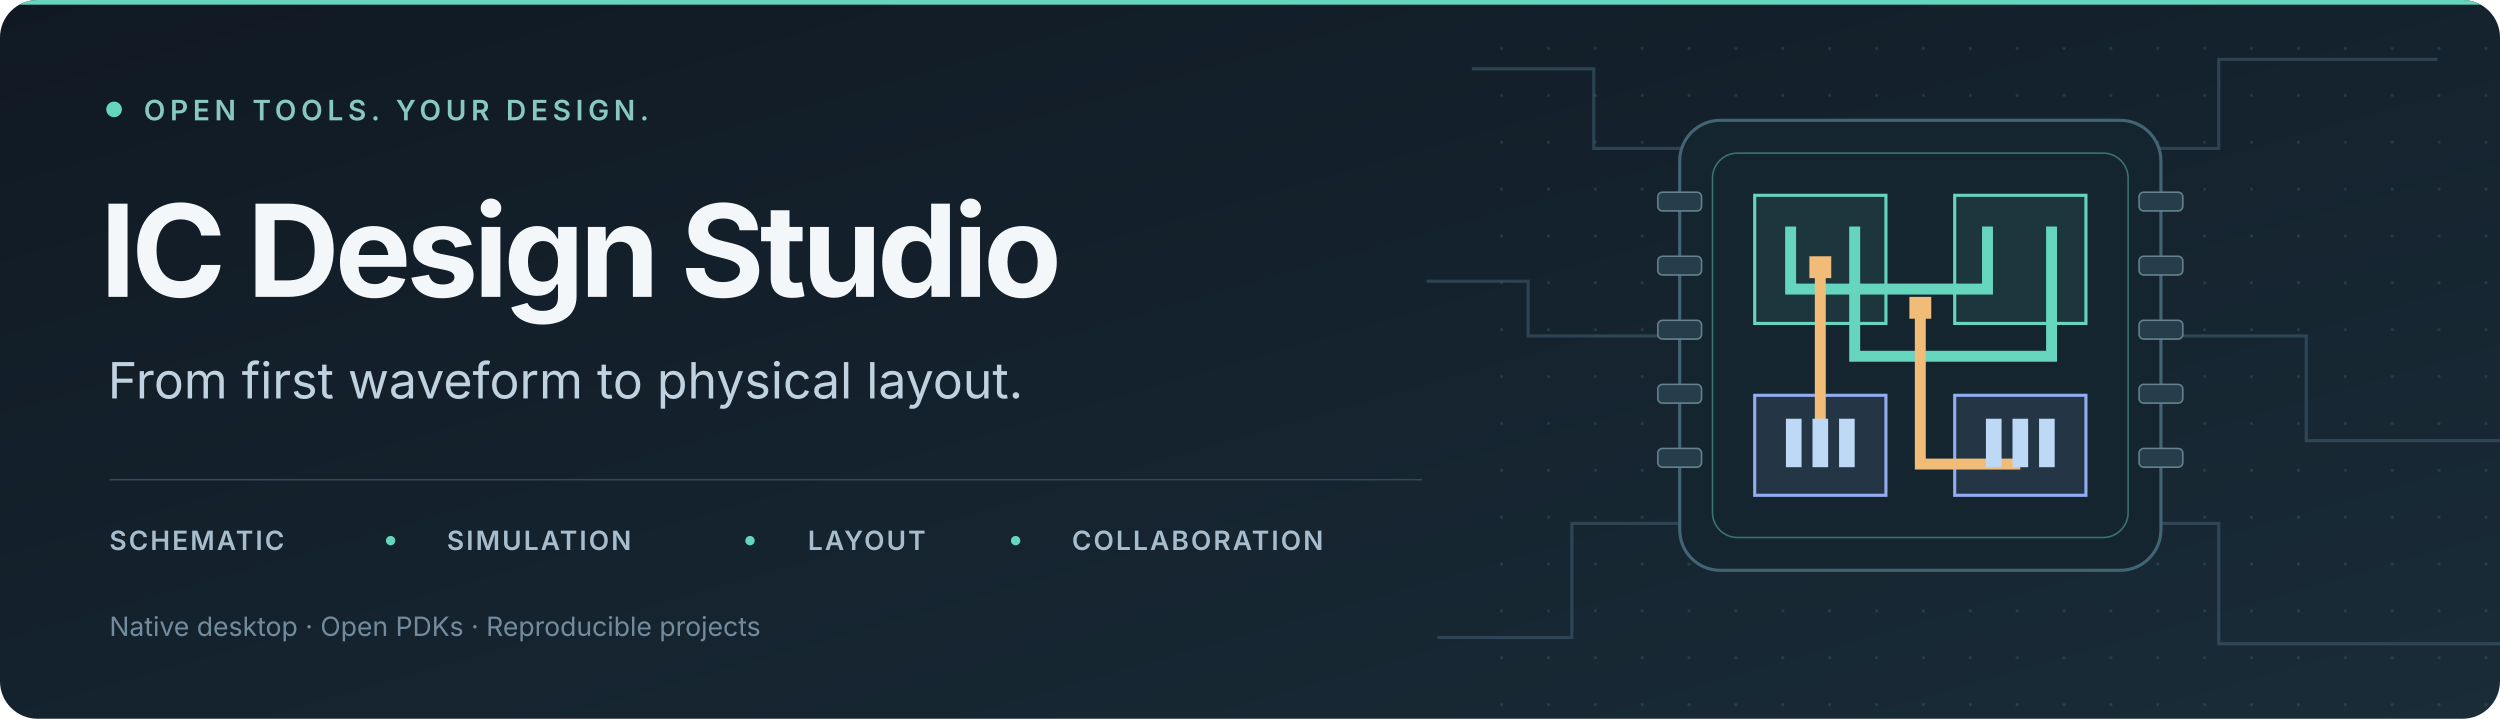
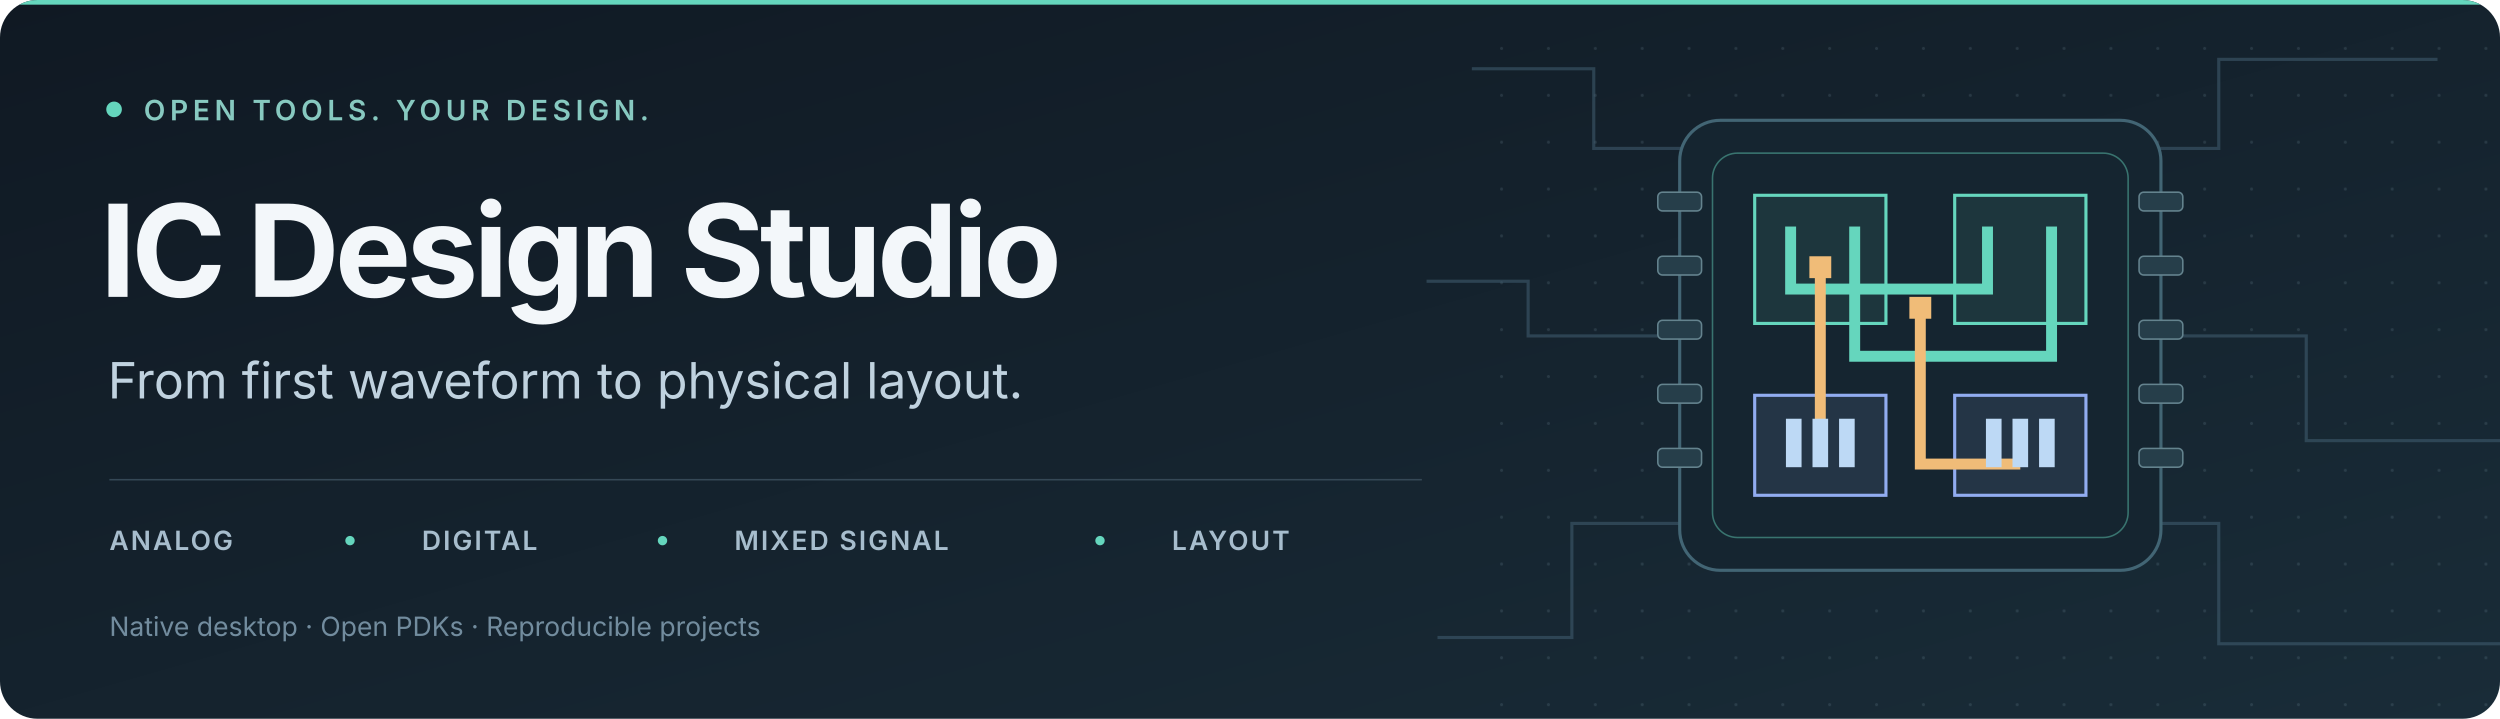
<svg xmlns="http://www.w3.org/2000/svg" width="1600" height="460" viewBox="0 0 1600 460" role="img" aria-labelledby="title description">
  <defs>
    <linearGradient id="background" x2="1" y2="1">
      <stop stop-color="#101923" />
      <stop offset="1" stop-color="#192c38" />
    </linearGradient>
    <linearGradient id="metal" x2="0" y2="1">
      <stop stop-color="#65d6bd" />
      <stop offset="1" stop-color="#479eaa" />
    </linearGradient>
    <pattern id="grid" width="30" height="30" patternUnits="userSpaceOnUse">
      <circle cx="1" cy="1" r="1" fill="#b5d6e4" opacity=".12" />
    </pattern>
    <clipPath id="edge">
      <rect width="1600" height="460" rx="24" />
    </clipPath>
  </defs>
  <g clip-path="url(#edge)">
    <rect width="1600" height="460" fill="url(#background)" />
    <rect x="935" width="665" height="460" fill="url(#grid)" />
    <path d="M0 0H1600" stroke="#65d6bd" stroke-width="6" />
    <g fill="none" stroke="#456477" stroke-width="2" opacity=".5">
      <path d="M1090 95H1020V44H942M1360 95H1420V38H1560M1090 335H1006V408H920M1360 335H1420V412H1600" />
      <path d="M1080 215H978V180H913M1374 215H1476V282H1600" />
    </g>
    <g transform="translate(1075 77)">
      <rect x="0" y="0" width="308" height="288" rx="26" fill="#152530" stroke="#426574" stroke-width="2" />
      <rect x="21" y="21" width="266" height="246" rx="16" fill="none" stroke="#65d6bd" stroke-opacity=".45" />
      <g fill="#263e4a" stroke="#64838e">
        <rect x="-14" y="46" width="28" height="12" rx="3" />
        <rect x="-14" y="87" width="28" height="12" rx="3" />
        <rect x="-14" y="128" width="28" height="12" rx="3" />
        <rect x="-14" y="169" width="28" height="12" rx="3" />
        <rect x="-14" y="210" width="28" height="12" rx="3" />
        <rect x="294" y="46" width="28" height="12" rx="3" />
        <rect x="294" y="87" width="28" height="12" rx="3" />
        <rect x="294" y="128" width="28" height="12" rx="3" />
        <rect x="294" y="169" width="28" height="12" rx="3" />
        <rect x="294" y="210" width="28" height="12" rx="3" />
      </g>
      <g stroke-width="2">
        <rect x="48" y="48" width="84" height="82" fill="#65d6bd" fill-opacity=".1" stroke="#65d6bd" />
        <rect x="176" y="48" width="84" height="82" fill="#65d6bd" fill-opacity=".1" stroke="#65d6bd" />
        <rect x="48" y="176" width="84" height="64" fill="#91acf0" fill-opacity=".12" stroke="#91acf0" />
        <rect x="176" y="176" width="84" height="64" fill="#91acf0" fill-opacity=".12" stroke="#91acf0" />
      </g>
      <g stroke="#65d6bd" stroke-width="7" fill="none">
        <path d="M71 68V108H197V68M112 68V151H238V68" />
      </g>
      <g stroke="#f0bc78" stroke-width="7" fill="none">
        <path d="M90 193V94M218 220H154V120" />
      </g>
      <g fill="#f0bc78">
        <rect x="83" y="87" width="14" height="14" />
        <rect x="147" y="113" width="14" height="14" />
      </g>
      <g fill="#bdd9f5">
        <rect x="68" y="191" width="10" height="31" />
        <rect x="85" y="191" width="10" height="31" />
        <rect x="102" y="191" width="10" height="31" />
        <rect x="196" y="191" width="10" height="31" />
        <rect x="213" y="191" width="10" height="31" />
        <rect x="230" y="191" width="10" height="31" />
      </g>
    </g>
    <g font-family="Inter, Segoe UI, Arial, sans-serif">
      <circle cx="73" cy="70" r="5" fill="#65d6bd" />
      <text x="92" y="77" fill="#87c9c0" font-size="18" font-weight="600" letter-spacing="3">OPEN TOOLS. YOUR DESIGN.</text>
      <text x="64" y="190" fill="#f3f7fa" font-size="82" font-weight="750" letter-spacing="-3">IC Design Studio</text>
      <text x="69" y="255" fill="#c0d2df" font-size="32">From first waveform to physical layout.</text>
      <path d="M70 307H910" stroke="#354856" />
      <g font-size="17" font-weight="600" letter-spacing="1.3" fill="#a7bdcd">
-         <text x="70" y="352">SCHEMATIC</text>
-         <text x="286" y="352">SIMULATION</text>
-         <text x="517" y="352">LAYOUT</text>
-         <text x="686" y="352">COLLABORATION</text>
+         <text x="70" y="352">ANALOG</text>
+         <text x="270" y="352">DIGITAL</text>
+         <text x="470" y="352">MIXED SIGNAL</text>
+         <text x="750" y="352">LAYOUT</text>
      </g>
      <g fill="#65d6bd">
-         <circle cx="250" cy="346" r="3" />
-         <circle cx="480" cy="346" r="3" />
-         <circle cx="650" cy="346" r="3" />
+         <circle cx="224" cy="346" r="3" />
+         <circle cx="424" cy="346" r="3" />
+         <circle cx="704" cy="346" r="3" />
      </g>
      <text x="70" y="407" fill="#728c9e" font-size="17">Native desktop · Open PDKs · Reproducible projects</text>
    </g>
  </g>
</svg>
